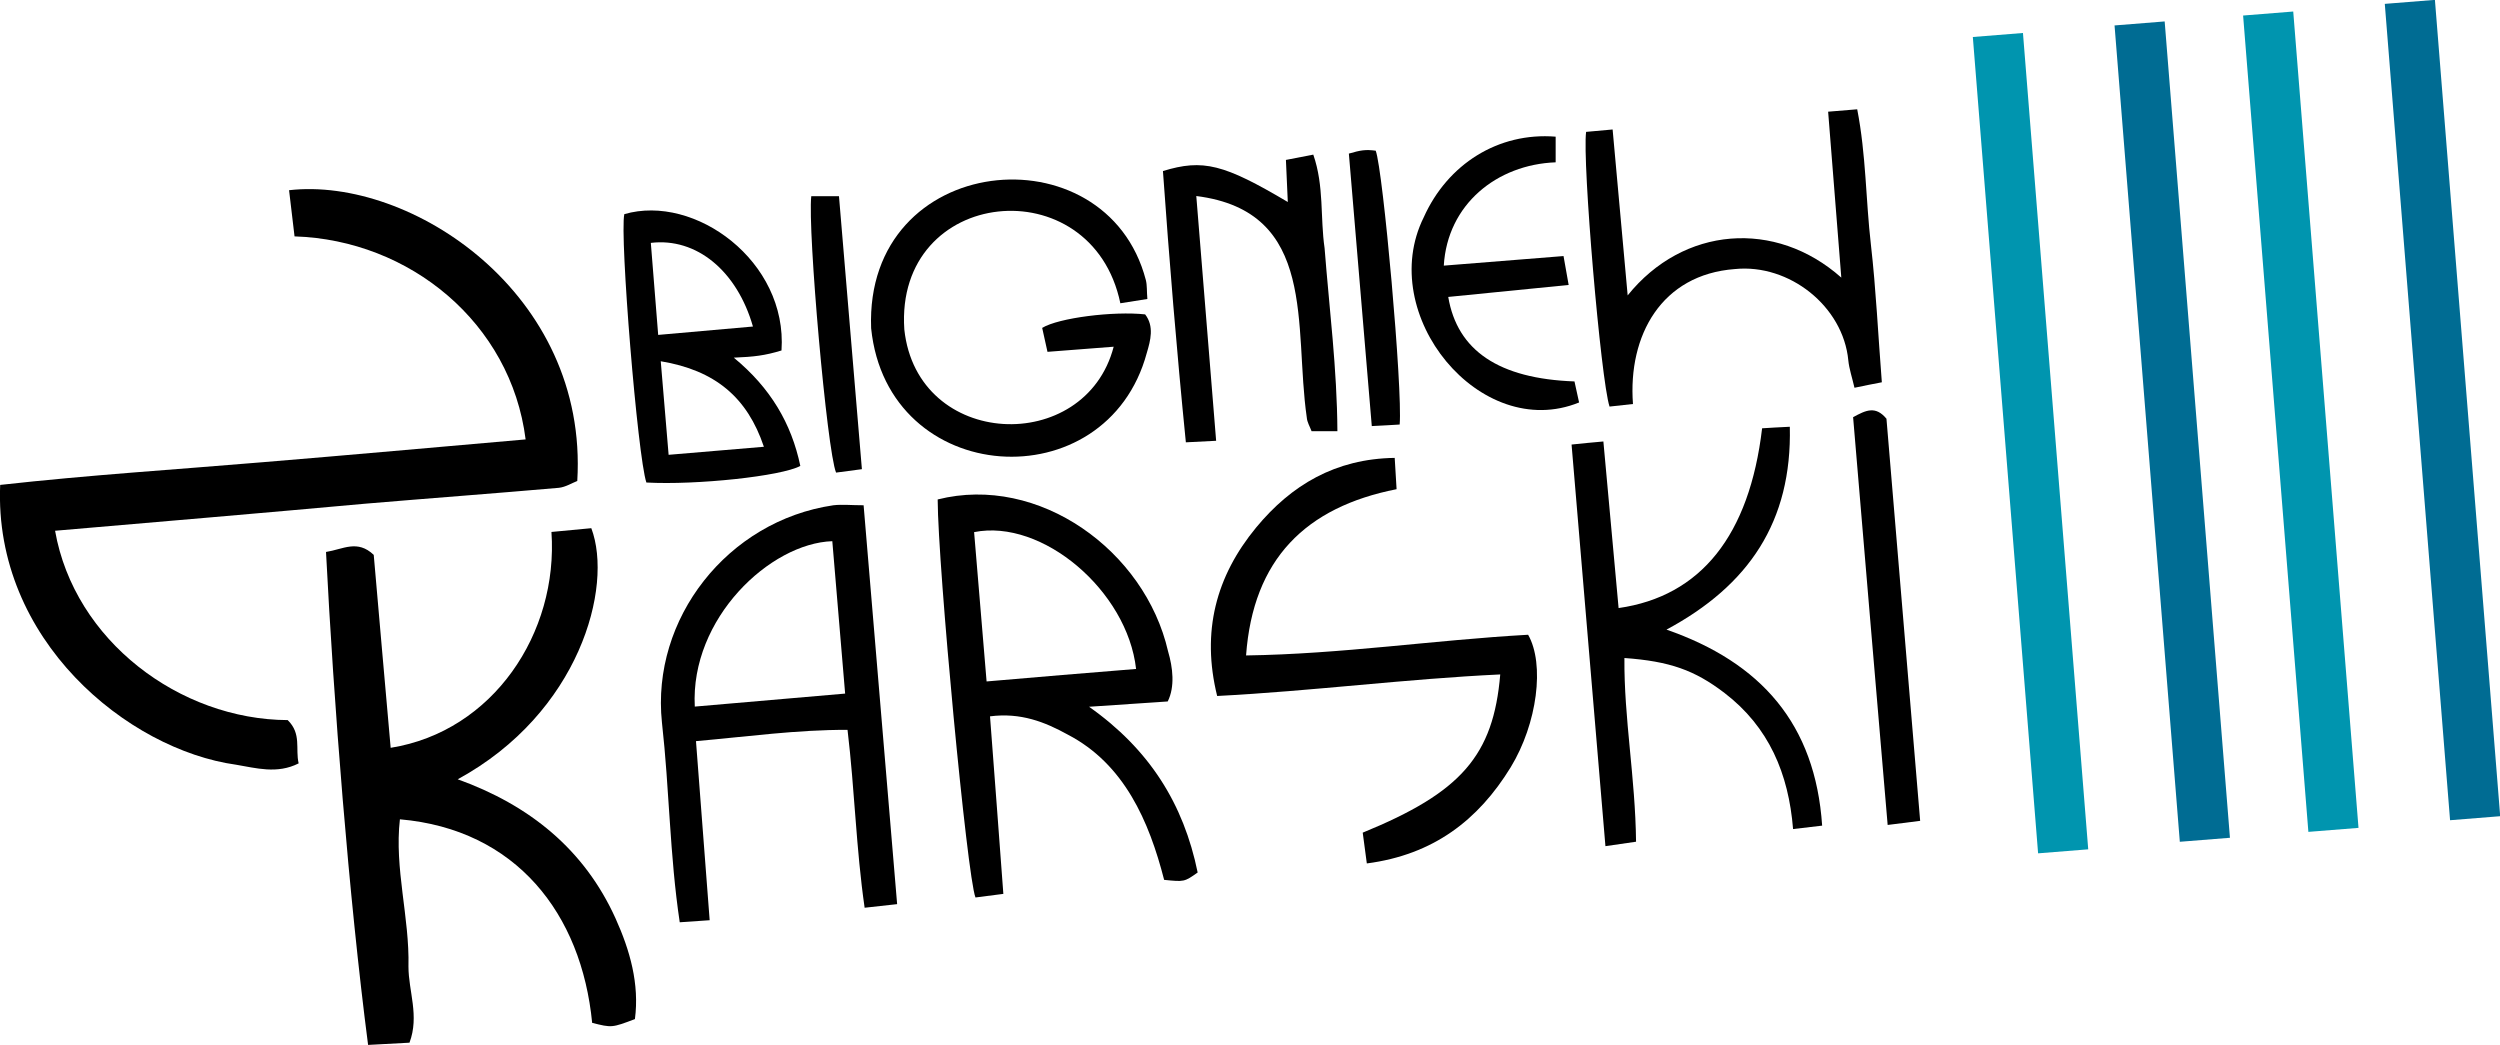
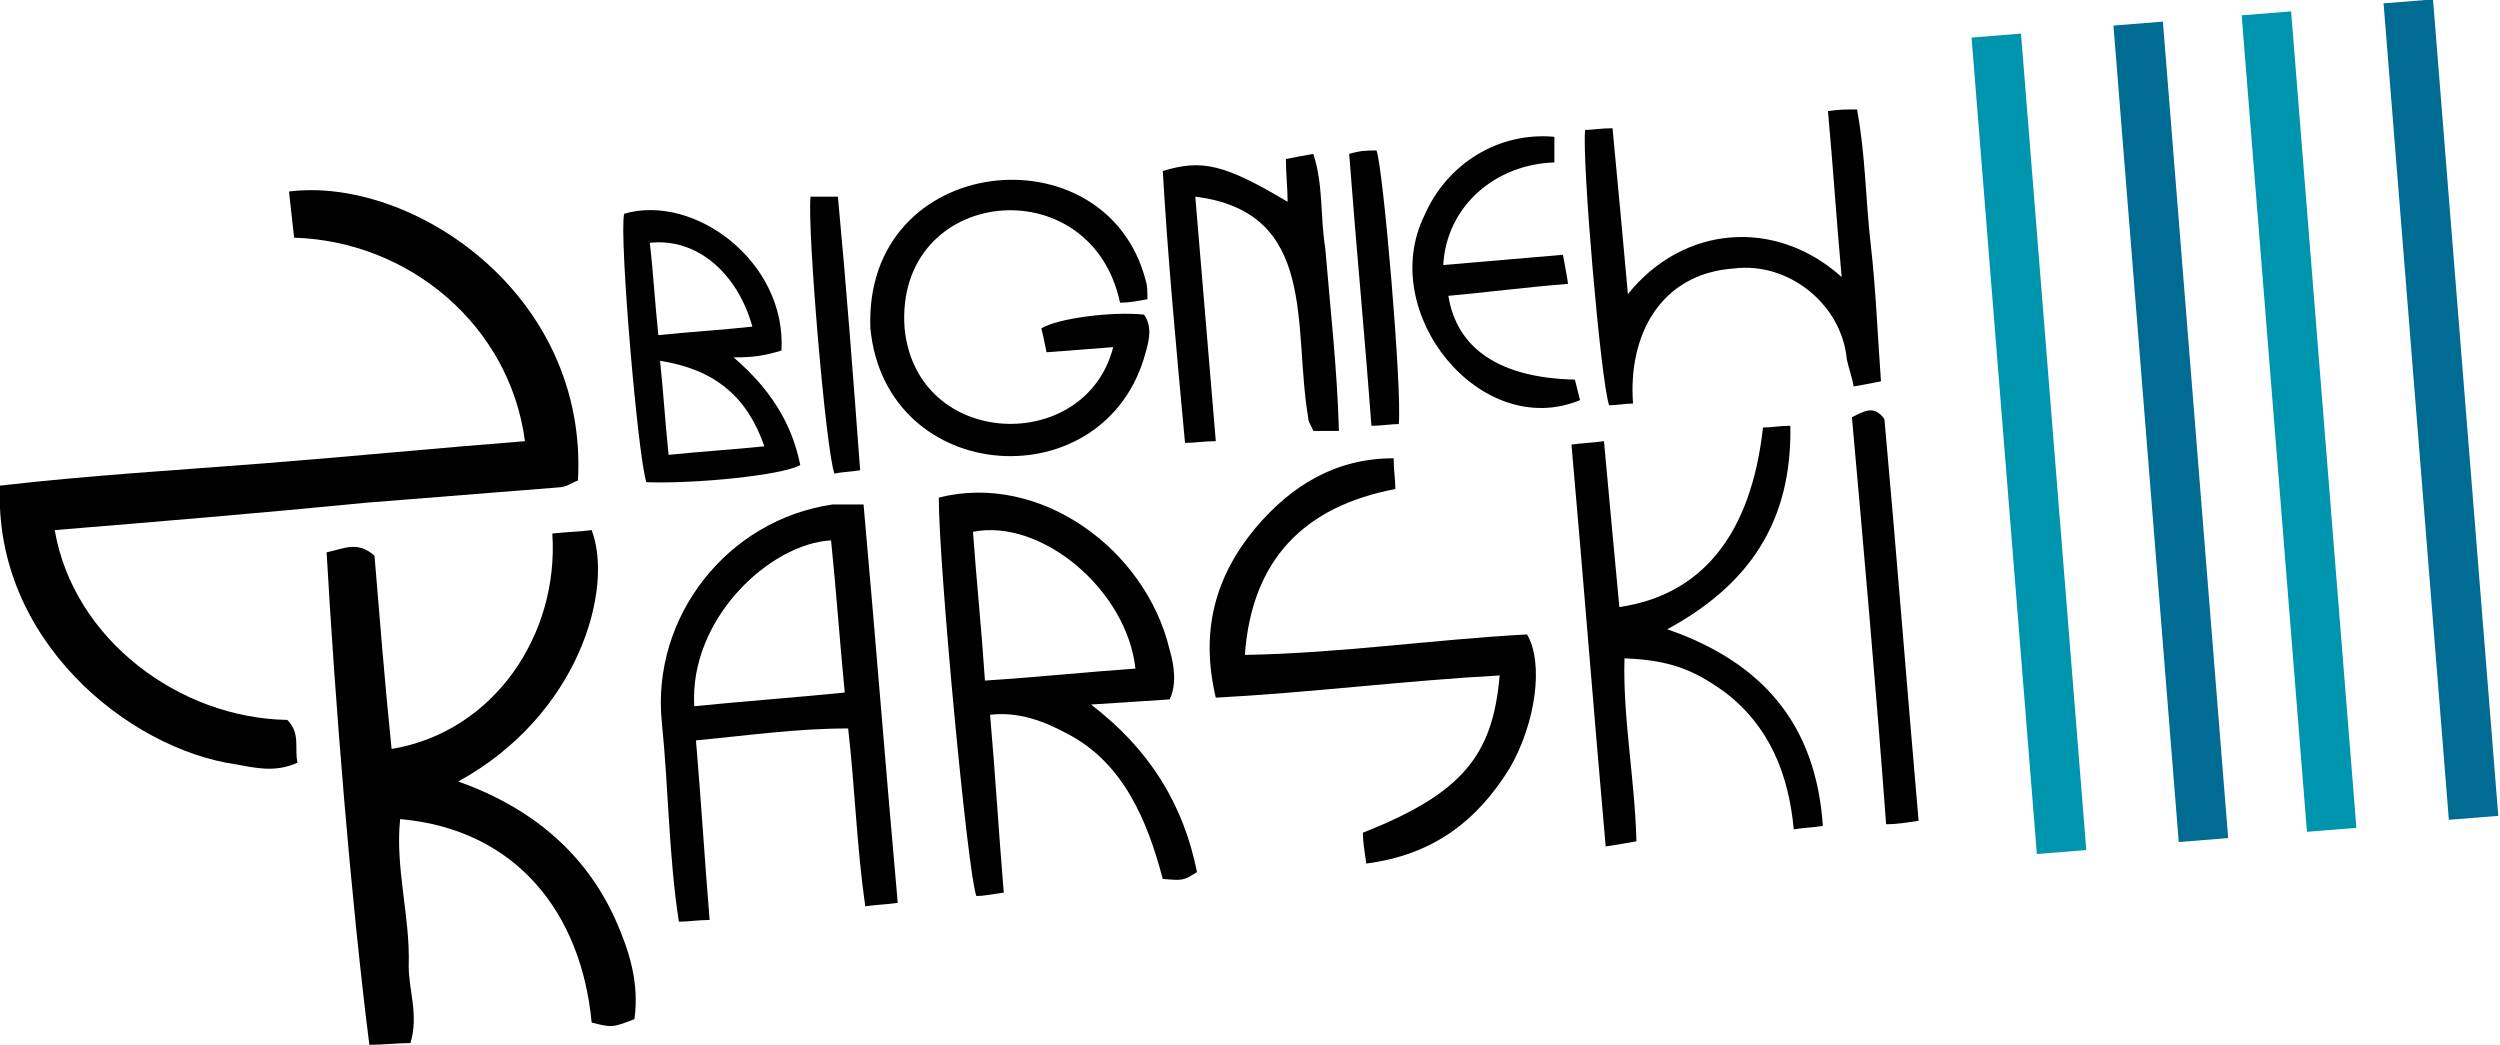
- <svg xmlns="http://www.w3.org/2000/svg" version="1.1" x="0px" y="0px" width="146.16px" height="61.09px" viewBox="0 0 146.16 61.09" style="overflow:visible;enable-background:new 0 0 146.16 61.09;" xml:space="preserve">
+ <svg xmlns="http://www.w3.org/2000/svg" version="1.1" id="Layer_1" x="0px" y="0px" viewBox="0 0 146.2 61.1" style="enable-background:new 0 0 146.2 61.1;" xml:space="preserve">
  <style type="text/css">
- 	.st0log{fill:#006C93;}
- 	.st1log{fill:#0095AF;}
+ 	.st0{fill:#006C93;}
+ 	.st1{fill:#0095AF;}
</style>
-   <defs>
- </defs>
  <g>
-     <rect x="125.53" y="1.3" transform="matrix(0.9968 -0.0797 0.0797 0.9968 -1.6073 10.196)" class="st0log" width="2.94" height="47.88" />
-     <rect x="117.24" y="1.97" transform="matrix(-0.9968 0.0797 -0.0797 -0.9968 239.1078 42.2747)" class="st1log" width="2.94" height="47.88" />
-     <rect x="141.33" y="0.04" transform="matrix(0.9968 -0.0797 0.0797 0.9968 -1.4566 11.4505)" class="st0log" width="2.94" height="47.88" />
-     <rect x="133.04" y="0.7" transform="matrix(-0.9968 0.0797 -0.0797 -0.9968 270.5576 38.495)" class="st1log" width="2.94" height="47.88" />
+     <rect x="125.5" y="1.3" transform="matrix(0.9968 -7.970150e-02 7.970150e-02 0.9968 -1.6071 10.2022)" class="st0" width="2.9" height="47.9" />
+     <rect x="117.2" y="2" transform="matrix(0.9968 -7.970150e-02 7.970150e-02 0.9968 -1.6873 9.544)" class="st1" width="2.9" height="47.9" />
+     <rect x="141.3" y="0" transform="matrix(0.9968 -7.970150e-02 7.970150e-02 0.9968 -1.4564 11.4574)" class="st0" width="2.9" height="47.9" />
+     <rect x="133" y="0.7" transform="matrix(0.9968 -7.970150e-02 7.970150e-02 0.9968 -1.5371 10.7994)" class="st1" width="2.9" height="47.9" />
    <g>
-       <path d="M33.75,28.12c-0.31,0.12-0.69,0.36-1.08,0.4c-3.78,0.33-7.56,0.61-11.34,0.93c-6.04,0.55-12.07,1.06-18.11,1.58    c1.13,6.43,7.29,11.04,13.6,11.07c0.82,0.8,0.44,1.68,0.64,2.53c-1.26,0.64-2.5,0.27-3.65,0.08C7.46,43.83-0.37,37.4,0.01,28.35    c5.2-0.58,10.29-0.9,15.38-1.33c5.09-0.42,10.17-0.88,15.34-1.33c-0.86-6.82-6.79-11.66-13.51-11.87    c-0.11-0.93-0.21-1.81-0.32-2.7C24,10.31,34.41,17.15,33.75,28.12z" />
-       <path d="M37.12,59.58c-1.35,0.51-1.35,0.51-2.5,0.22C34,53.42,30.18,48.49,23.38,47.9c-0.33,2.88,0.57,5.73,0.5,8.61    c0,1.44,0.65,2.88,0.06,4.45c-0.83,0.04-1.58,0.08-2.42,0.13c-1.13-8.7-2.01-20.02-2.46-28.82c1.01-0.16,1.83-0.74,2.79,0.17    c0.32,3.63,0.64,7.38,0.99,11.28c5.99-0.96,9.81-6.71,9.4-12.62c0.88-0.08,1.62-0.15,2.33-0.22c1.3,3.44-0.7,10.81-7.81,14.68    c4.19,1.51,7.4,4.09,9.23,8.14C36.83,55.56,37.39,57.53,37.12,59.58z" />
-       <path d="M70.02,51.01c-0.78,0.55-0.78,0.55-1.96,0.43c-0.88-3.43-2.33-6.77-5.63-8.49c-1.34-0.74-2.75-1.3-4.55-1.07    c0.26,3.44,0.52,6.83,0.78,10.38c-0.65,0.08-1.16,0.15-1.63,0.21c-0.49-1.23-2.19-19.26-2.21-23.27    c5.91-1.49,12.12,2.99,13.47,8.88c0.28,0.95,0.41,2.07-0.02,2.93c-1.57,0.11-2.92,0.2-4.6,0.31C67.19,43.8,69.2,46.99,70.02,51.01    z M66.42,39.11c-0.51-4.56-5.48-8.8-9.47-8c0.24,2.85,0.48,5.71,0.73,8.73C60.68,39.58,63.55,39.34,66.42,39.11z" />
-       <path d="M50.49,29.54c0.66,7.84,1.3,15.51,1.96,23.32c-0.68,0.08-1.19,0.13-1.9,0.21c-0.5-3.46-0.58-6.88-1-10.4    c-2.95-0.01-5.8,0.39-8.86,0.66c0.27,3.49,0.53,6.89,0.8,10.47c-0.65,0.04-1.15,0.08-1.75,0.12c-0.59-3.94-0.6-7.75-1.04-11.68    c-0.64-6.06,3.83-11.79,10.02-12.7C49.24,29.48,49.78,29.54,50.49,29.54z M40.62,41.31c2.97-0.26,5.84-0.51,8.79-0.76    c-0.26-3.08-0.51-6-0.75-8.91C45.03,31.76,40.35,36.15,40.62,41.31z" />
-       <path d="M81.54,26.77c0.04,0.69,0.07,1.21,0.11,1.83c-5.32,1.05-8.39,4.09-8.8,9.72c5.58-0.08,10.97-0.9,16.49-1.21    c0.98,1.72,0.54,5.19-1.02,7.75c-1.89,3.08-4.51,5.11-8.41,5.62c-0.09-0.69-0.17-1.27-0.24-1.8c5.75-2.35,7.64-4.5,8.04-9.25    c-5.51,0.26-10.96,0.97-16.55,1.26c-0.93-3.76-0.07-7,2.28-9.85C75.49,28.36,78.07,26.82,81.54,26.77z" />
-       <path d="M95.65,49.21c-0.59,0.08-1.09,0.16-1.79,0.26c-0.67-7.91-1.32-15.62-1.98-23.48c0.67-0.07,1.17-0.12,1.86-0.18    c0.31,3.33,0.6,6.54,0.89,9.74c4.81-0.69,7.65-4.25,8.39-10.51c0.47-0.03,0.97-0.06,1.62-0.09c0.13,5.55-2.4,9.28-7.21,11.86    c5.52,1.92,8.7,5.51,9.1,11.46c-0.59,0.07-1.06,0.12-1.7,0.2c-0.26-3.25-1.42-5.97-4-7.95c-1.75-1.34-3.21-1.86-5.86-2.05    C94.94,41.99,95.61,45.47,95.65,49.21z" />
-       <path d="M65.11,20.27c-1.31,0.1-2.52,0.2-3.87,0.3c-0.12-0.55-0.22-0.99-0.31-1.4c0.96-0.59,4.18-0.99,6.02-0.79    c0.54,0.7,0.31,1.53,0.1,2.24c-2.34,8.71-15.17,7.92-16.12-1.43C50.54,8.86,64.67,7.5,66.99,16.37c0.08,0.31,0.05,0.65,0.09,1.11    c-0.55,0.09-1,0.16-1.58,0.25c-1.66-7.98-13.19-6.83-12.63,1.53C53.62,26.27,63.45,26.65,65.11,20.27z" />
-       <path d="M95.47,23.62c-0.49,0.05-0.94,0.1-1.37,0.15c-0.51-1.55-1.6-14.36-1.37-16.06c0.43-0.04,0.89-0.08,1.55-0.14    c0.29,3.2,0.57,6.3,0.88,9.7c3.25-4.04,8.64-4.46,12.49-1.04c-0.27-3.33-0.51-6.45-0.77-9.7c0.62-0.05,1.08-0.09,1.7-0.14    c0.52,2.66,0.5,5.31,0.8,7.91c0.3,2.62,0.42,5.26,0.64,8.05c-0.53,0.1-0.98,0.19-1.6,0.32c-0.14-0.61-0.31-1.1-0.36-1.6    c-0.3-3.16-3.45-5.66-6.63-5.34C97.14,16.05,95.17,19.6,95.47,23.62z" />
-       <path d="M36.5,12.52c4.12-1.2,9.55,2.75,9.19,7.97c-0.98,0.3-1.61,0.37-2.79,0.42c2.14,1.76,3.37,3.84,3.89,6.33    c-1.1,0.6-6.08,1.13-9,0.97C37.28,26.7,36.22,13.78,36.5,12.52z M38.48,19.58c1.93-0.17,3.72-0.33,5.54-0.49    c-0.93-3.25-3.3-5.21-5.97-4.89C38.19,15.93,38.33,17.67,38.48,19.58z M38.63,21.12c0.16,1.9,0.3,3.62,0.46,5.47    c1.91-0.16,3.69-0.31,5.57-0.47C43.69,23.23,41.81,21.65,38.63,21.12z" />
-       <path d="M69.94,11.46c0.39,4.85,0.77,9.49,1.16,14.31c-0.67,0.03-1.16,0.06-1.77,0.09C68.79,20.46,68.36,15.2,67.99,10    c2.35-0.72,3.57-0.4,7.3,1.81c-0.04-0.78-0.07-1.55-0.11-2.46c0.53-0.1,0.98-0.19,1.6-0.31c0.64,1.84,0.4,3.69,0.66,5.46    c0.28,3.59,0.73,7.06,0.75,10.71c-0.59,0-1.01,0-1.51,0c-0.1-0.27-0.26-0.52-0.28-0.8C75.63,19.11,77.07,12.36,69.94,11.46z" />
-       <path d="M90.95,7.99c0,0.51,0,0.96,0,1.5c-3.44,0.13-6.33,2.46-6.54,6.04c2.29-0.18,4.56-0.37,7-0.56c0.1,0.55,0.18,1.03,0.3,1.69    c-2.47,0.25-4.75,0.47-7.04,0.7c0.53,3.14,2.96,4.78,7.38,4.94c0.09,0.39,0.18,0.83,0.27,1.23c-5.77,2.35-11.91-5.14-9.08-10.83    C84.63,9.6,87.59,7.72,90.95,7.99z" />
-       <path d="M108.34,24.39c0.75-0.41,1.31-0.68,1.95,0.09c0.65,7.69,1.3,15.5,1.97,23.51c-0.67,0.08-1.18,0.15-1.9,0.24    C109.67,40.14,109,32.25,108.34,24.39z" />
-       <path d="M81.83,24.82c-0.52,0.03-0.97,0.06-1.63,0.09c-0.45-5.4-0.9-10.64-1.34-15.93c0.69-0.2,0.97-0.25,1.57-0.17    C80.86,9.95,82.01,22.77,81.83,24.82z" />
-       <path d="M47.43,11.47c0.54,0,1,0,1.62,0c0.45,5.34,0.89,10.58,1.34,15.96c-0.64,0.09-1.1,0.15-1.51,0.2    C48.35,26.35,47.21,13.44,47.43,11.47z" />
+       <path d="M33.8,28.1c-0.3,0.1-0.7,0.4-1.1,0.4c-3.8,0.3-7.6,0.6-11.3,0.9C15.3,30,9.3,30.5,3.2,31c1.1,6.4,7.3,11,13.6,11.1    c0.8,0.8,0.4,1.7,0.6,2.5c-1.3,0.6-2.5,0.3-3.6,0.1C7.5,43.8-0.4,37.4,0,28.4c5.2-0.6,10.3-0.9,15.4-1.3    c5.1-0.4,10.2-0.9,15.3-1.3c-0.9-6.8-6.8-11.7-13.5-11.9c-0.1-0.9-0.2-1.8-0.3-2.7C24,10.3,34.4,17.1,33.8,28.1z" />
+       <path d="M37.1,59.6c-1.3,0.5-1.3,0.5-2.5,0.2c-0.6-6.4-4.4-11.3-11.2-11.9c-0.3,2.9,0.6,5.7,0.5,8.6c0,1.4,0.6,2.9,0.1,4.5    c-0.8,0-1.6,0.1-2.4,0.1c-1.1-8.7-2-20-2.5-28.8c1-0.2,1.8-0.7,2.8,0.2c0.3,3.6,0.6,7.4,1,11.3c6-1,9.8-6.7,9.4-12.6    c0.9-0.1,1.6-0.1,2.3-0.2c1.3,3.4-0.7,10.8-7.8,14.7c4.2,1.5,7.4,4.1,9.2,8.1C36.8,55.6,37.4,57.5,37.1,59.6z" />
+       <path d="M70,51c-0.8,0.5-0.8,0.5-2,0.4c-0.9-3.4-2.3-6.8-5.6-8.5c-1.3-0.7-2.8-1.3-4.5-1.1c0.3,3.4,0.5,6.8,0.8,10.4    c-0.7,0.1-1.2,0.2-1.6,0.2c-0.5-1.2-2.2-19.3-2.2-23.3c5.9-1.5,12.1,3,13.5,8.9c0.3,1,0.4,2.1,0,2.9c-1.6,0.1-2.9,0.2-4.6,0.3    C67.2,43.8,69.2,47,70,51z M66.4,39.1c-0.5-4.6-5.5-8.8-9.5-8c0.2,2.8,0.5,5.7,0.7,8.7C60.7,39.6,63.5,39.3,66.4,39.1z" />
+       <path d="M50.5,29.5c0.7,7.8,1.3,15.5,2,23.3c-0.7,0.1-1.2,0.1-1.9,0.2c-0.5-3.5-0.6-6.9-1-10.4c-3,0-5.8,0.4-8.9,0.7    c0.3,3.5,0.5,6.9,0.8,10.5c-0.7,0-1.2,0.1-1.8,0.1c-0.6-3.9-0.6-7.8-1-11.7c-0.6-6.1,3.8-11.8,10-12.7    C49.2,29.5,49.8,29.5,50.5,29.5z M40.6,41.3c3-0.3,5.8-0.5,8.8-0.8c-0.3-3.1-0.5-6-0.8-8.9C45,31.8,40.3,36.2,40.6,41.3z" />
+       <path d="M81.5,26.8c0,0.7,0.1,1.2,0.1,1.8c-5.3,1-8.4,4.1-8.8,9.7c5.6-0.1,11-0.9,16.5-1.2c1,1.7,0.5,5.2-1,7.8    c-1.9,3.1-4.5,5.1-8.4,5.6c-0.1-0.7-0.2-1.3-0.2-1.8c5.8-2.3,7.6-4.5,8-9.2c-5.5,0.3-11,1-16.6,1.3c-0.9-3.8-0.1-7,2.3-9.9    C75.5,28.4,78.1,26.8,81.5,26.8z" />
+       <path d="M95.7,49.2c-0.6,0.1-1.1,0.2-1.8,0.3c-0.7-7.9-1.3-15.6-2-23.5c0.7-0.1,1.2-0.1,1.9-0.2c0.3,3.3,0.6,6.5,0.9,9.7    c4.8-0.7,7.7-4.2,8.4-10.5c0.5,0,1-0.1,1.6-0.1c0.1,5.6-2.4,9.3-7.2,11.9c5.5,1.9,8.7,5.5,9.1,11.5c-0.6,0.1-1.1,0.1-1.7,0.2    c-0.3-3.2-1.4-6-4-8c-1.8-1.3-3.2-1.9-5.9-2C94.9,42,95.6,45.5,95.7,49.2z" />
+       <path d="M65.1,20.3c-1.3,0.1-2.5,0.2-3.9,0.3c-0.1-0.5-0.2-1-0.3-1.4c1-0.6,4.2-1,6-0.8c0.5,0.7,0.3,1.5,0.1,2.2    c-2.3,8.7-15.2,7.9-16.1-1.4C50.5,8.9,64.7,7.5,67,16.4c0.1,0.3,0.1,0.6,0.1,1.1c-0.6,0.1-1,0.2-1.6,0.2c-1.7-8-13.2-6.8-12.6,1.5    C53.6,26.3,63.5,26.6,65.1,20.3z" />
+       <path d="M95.5,23.6c-0.5,0-0.9,0.1-1.4,0.1c-0.5-1.5-1.6-14.4-1.4-16.1c0.4,0,0.9-0.1,1.6-0.1c0.3,3.2,0.6,6.3,0.9,9.7    c3.2-4,8.6-4.5,12.5-1c-0.3-3.3-0.5-6.4-0.8-9.7c0.6-0.1,1.1-0.1,1.7-0.1c0.5,2.7,0.5,5.3,0.8,7.9c0.3,2.6,0.4,5.3,0.6,8    c-0.5,0.1-1,0.2-1.6,0.3c-0.1-0.6-0.3-1.1-0.4-1.6c-0.3-3.2-3.4-5.7-6.6-5.3C97.1,16,95.2,19.6,95.5,23.6z" />
+       <path d="M36.5,12.5c4.1-1.2,9.5,2.8,9.2,8c-1,0.3-1.6,0.4-2.8,0.4c2.1,1.8,3.4,3.8,3.9,6.3c-1.1,0.6-6.1,1.1-9,1    C37.3,26.7,36.2,13.8,36.5,12.5z M38.5,19.6c1.9-0.2,3.7-0.3,5.5-0.5c-0.9-3.2-3.3-5.2-6-4.9C38.2,15.9,38.3,17.7,38.5,19.6z     M38.6,21.1c0.2,1.9,0.3,3.6,0.5,5.5c1.9-0.2,3.7-0.3,5.6-0.5C43.7,23.2,41.8,21.6,38.6,21.1z" />
+       <path d="M69.9,11.5c0.4,4.8,0.8,9.5,1.2,14.3c-0.7,0-1.2,0.1-1.8,0.1c-0.5-5.4-1-10.7-1.3-15.9c2.3-0.7,3.6-0.4,7.3,1.8    c0-0.8-0.1-1.6-0.1-2.5c0.5-0.1,1-0.2,1.6-0.3c0.6,1.8,0.4,3.7,0.7,5.5c0.3,3.6,0.7,7.1,0.8,10.7c-0.6,0-1,0-1.5,0    c-0.1-0.3-0.3-0.5-0.3-0.8C75.6,19.1,77.1,12.4,69.9,11.5z" />
+       <path d="M90.9,8c0,0.5,0,1,0,1.5c-3.4,0.1-6.3,2.5-6.5,6c2.3-0.2,4.6-0.4,7-0.6c0.1,0.6,0.2,1,0.3,1.7c-2.5,0.2-4.8,0.5-7,0.7    c0.5,3.1,3,4.8,7.4,4.9c0.1,0.4,0.2,0.8,0.3,1.2c-5.8,2.4-11.9-5.1-9.1-10.8C84.6,9.6,87.6,7.7,90.9,8z" />
+       <path d="M108.3,24.4c0.8-0.4,1.3-0.7,1.9,0.1c0.7,7.7,1.3,15.5,2,23.5c-0.7,0.1-1.2,0.2-1.9,0.2C109.7,40.1,109,32.2,108.3,24.4z" />
+       <path d="M81.8,24.8c-0.5,0-1,0.1-1.6,0.1c-0.4-5.4-0.9-10.6-1.3-15.9c0.7-0.2,1-0.2,1.6-0.2C80.9,9.9,82,22.8,81.8,24.8z" />
+       <path d="M47.4,11.5c0.5,0,1,0,1.6,0c0.5,5.3,0.9,10.6,1.3,16c-0.6,0.1-1.1,0.1-1.5,0.2C48.3,26.4,47.2,13.4,47.4,11.5z" />
    </g>
  </g>
</svg>
